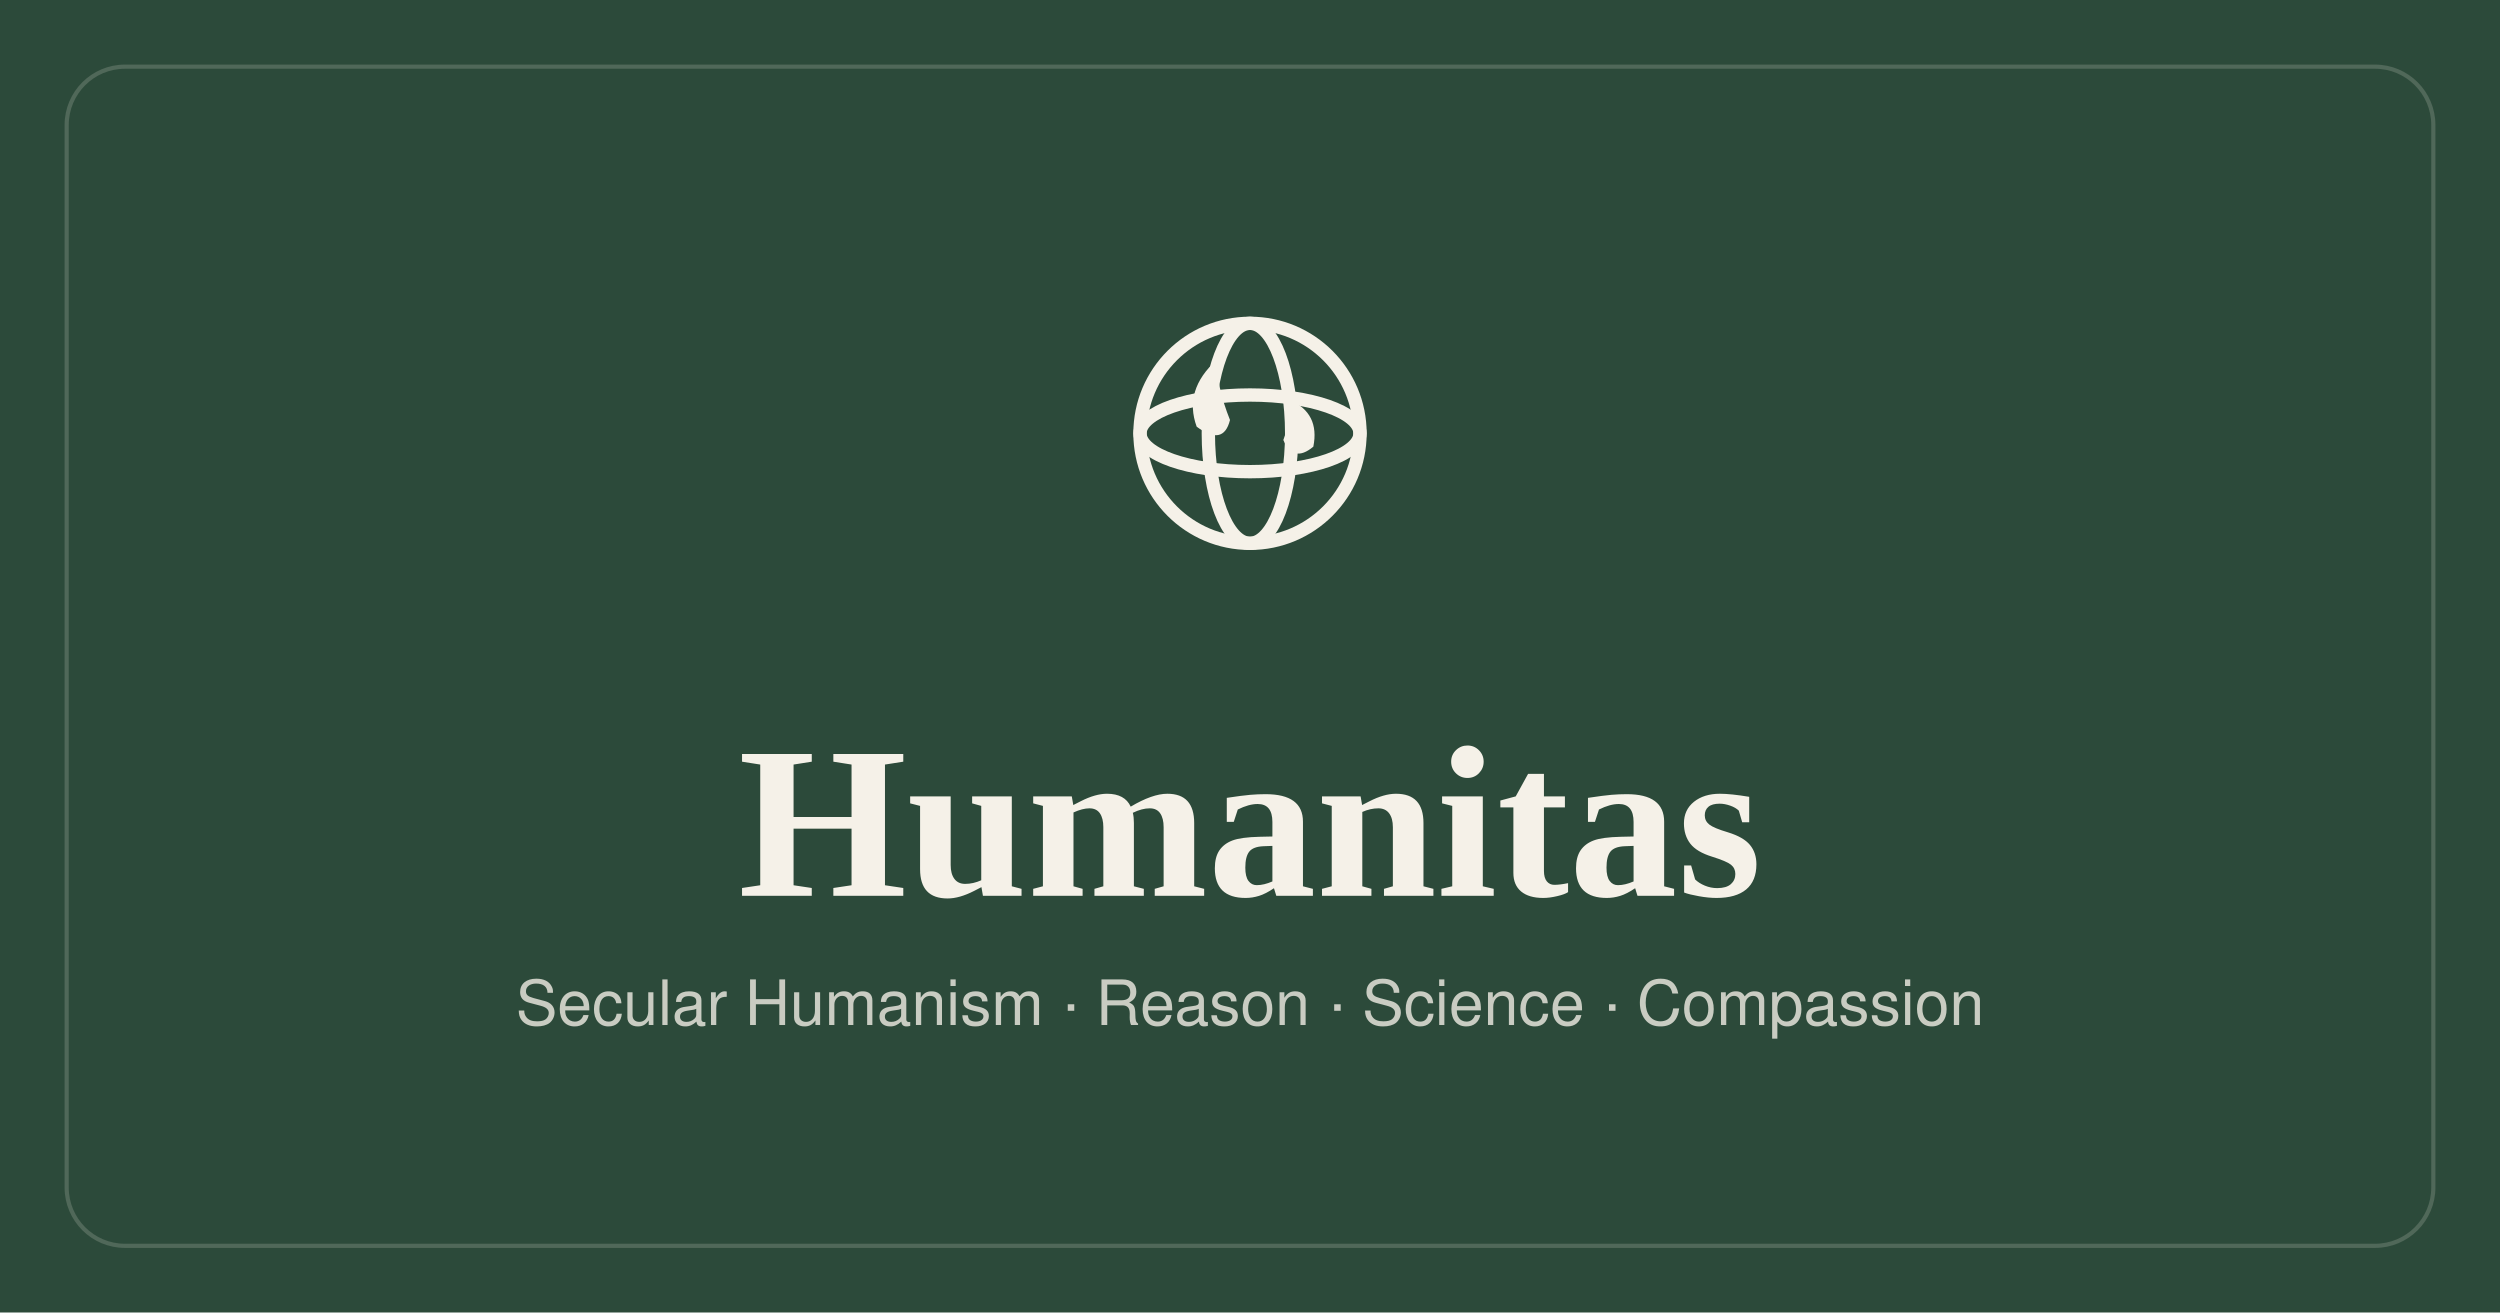
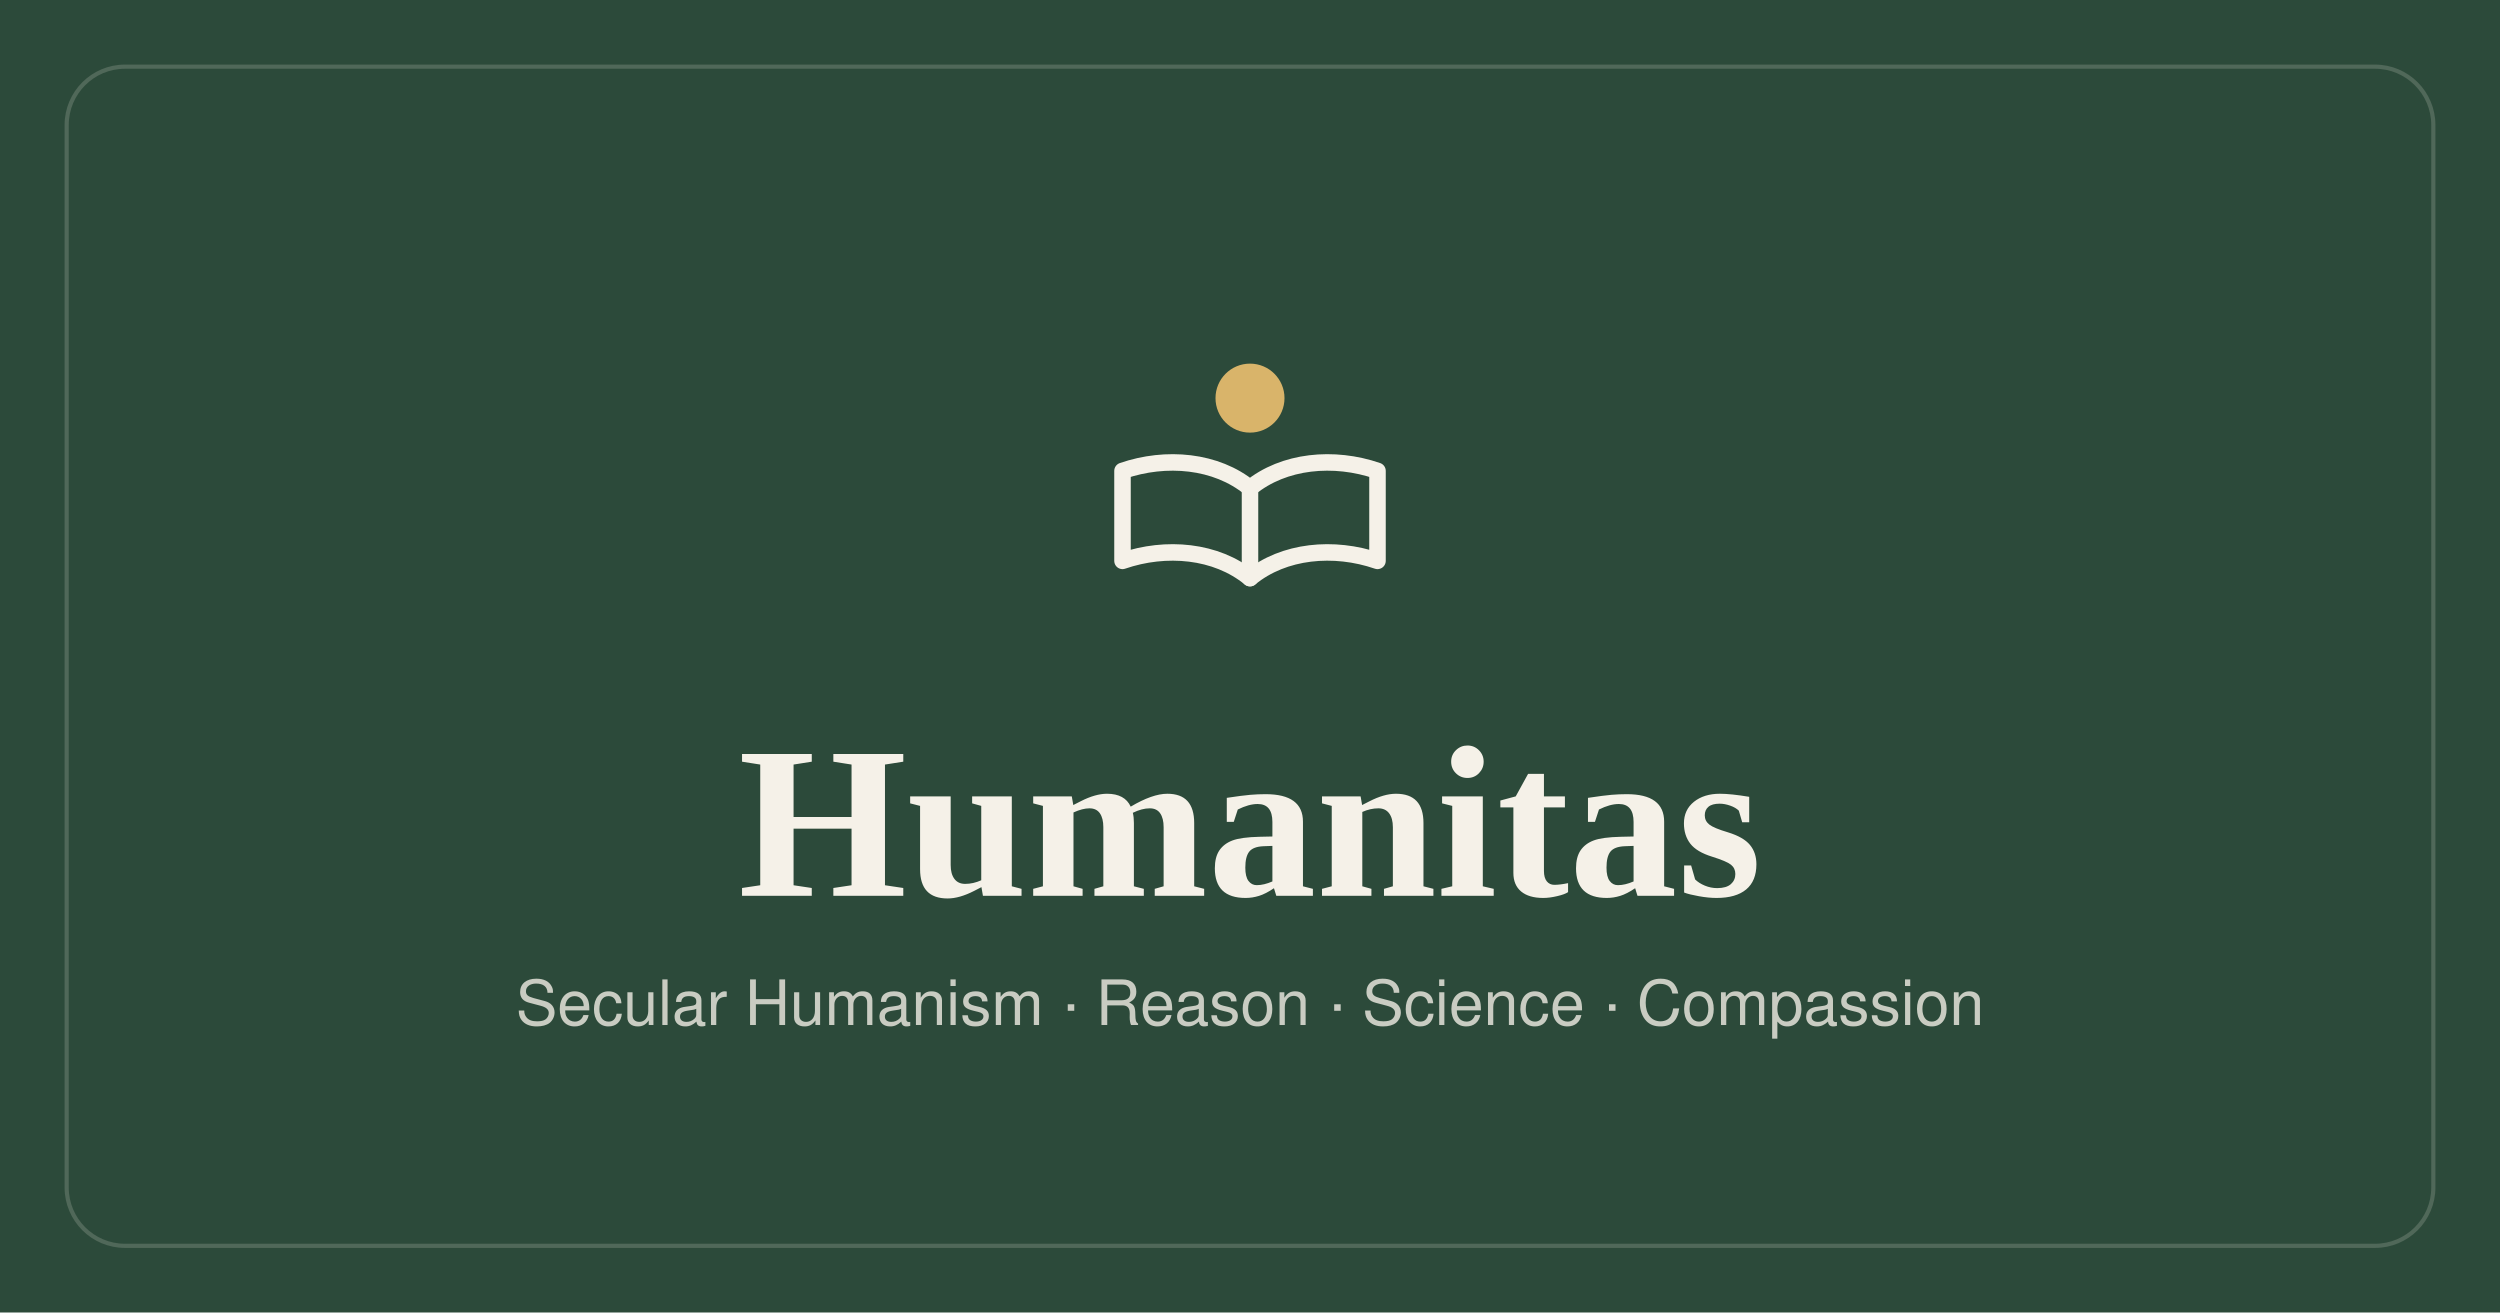
<svg xmlns="http://www.w3.org/2000/svg" viewBox="0 0 1200 630" width="1200" height="630">
  <rect width="1200" height="630" fill="#2c4a3a" />
  <rect x="32" y="32" width="1136" height="566" rx="28" fill="none" stroke="#f5f1e8" stroke-opacity="0.18" stroke-width="2" />
-   <g transform="translate(520,128) scale(1.6)">
-     <g fill="none" stroke="#f5f1e8" stroke-width="4">
-       <circle cx="50" cy="50" r="33" />
-       <ellipse cx="50" cy="50" rx="33" ry="11.5" />
-       <ellipse cx="50" cy="50" rx="12.5" ry="33" />
-     </g>
-     <path d="M40,28 q-10,9 -6,20 q8,6 10,-2 q-4,-10 -4,-18 z M62,40 q9,4 7,14 q-6,5 -9,-2 q3,-8 2,-12 z" fill="#f5f1e8" />
+   <g transform="translate(513.6,142.5) scale(3.6)" fill="none" stroke="#f5f1e8" stroke-width="2.2" stroke-linecap="round" stroke-linejoin="round">
+     <circle cx="24" cy="13.5" r="4.6" fill="#d9b46a" stroke="none" />
+     <path d="M24 25.5C19.5 21.8 12.8 21.2 7 23.2v12c5.8-2 12.5-1.4 17 2.3 4.5-3.7 11.2-4.3 17-2.3v-12c-5.8-2-12.5-1.4-17 2.3z" />
+     <path d="M24 25.5v12" />
  </g>
  <text x="600" y="430" font-family="Georgia, 'Times New Roman', serif" font-size="104" font-weight="600" fill="#f5f1e8" text-anchor="middle">Humanitas</text>
  <text x="600" y="492" font-family="Helvetica, Arial, sans-serif" font-size="30" fill="#f5f1e8" fill-opacity="0.78" text-anchor="middle">Secular Humanism · Reason · Science · Compassion</text>
</svg>
